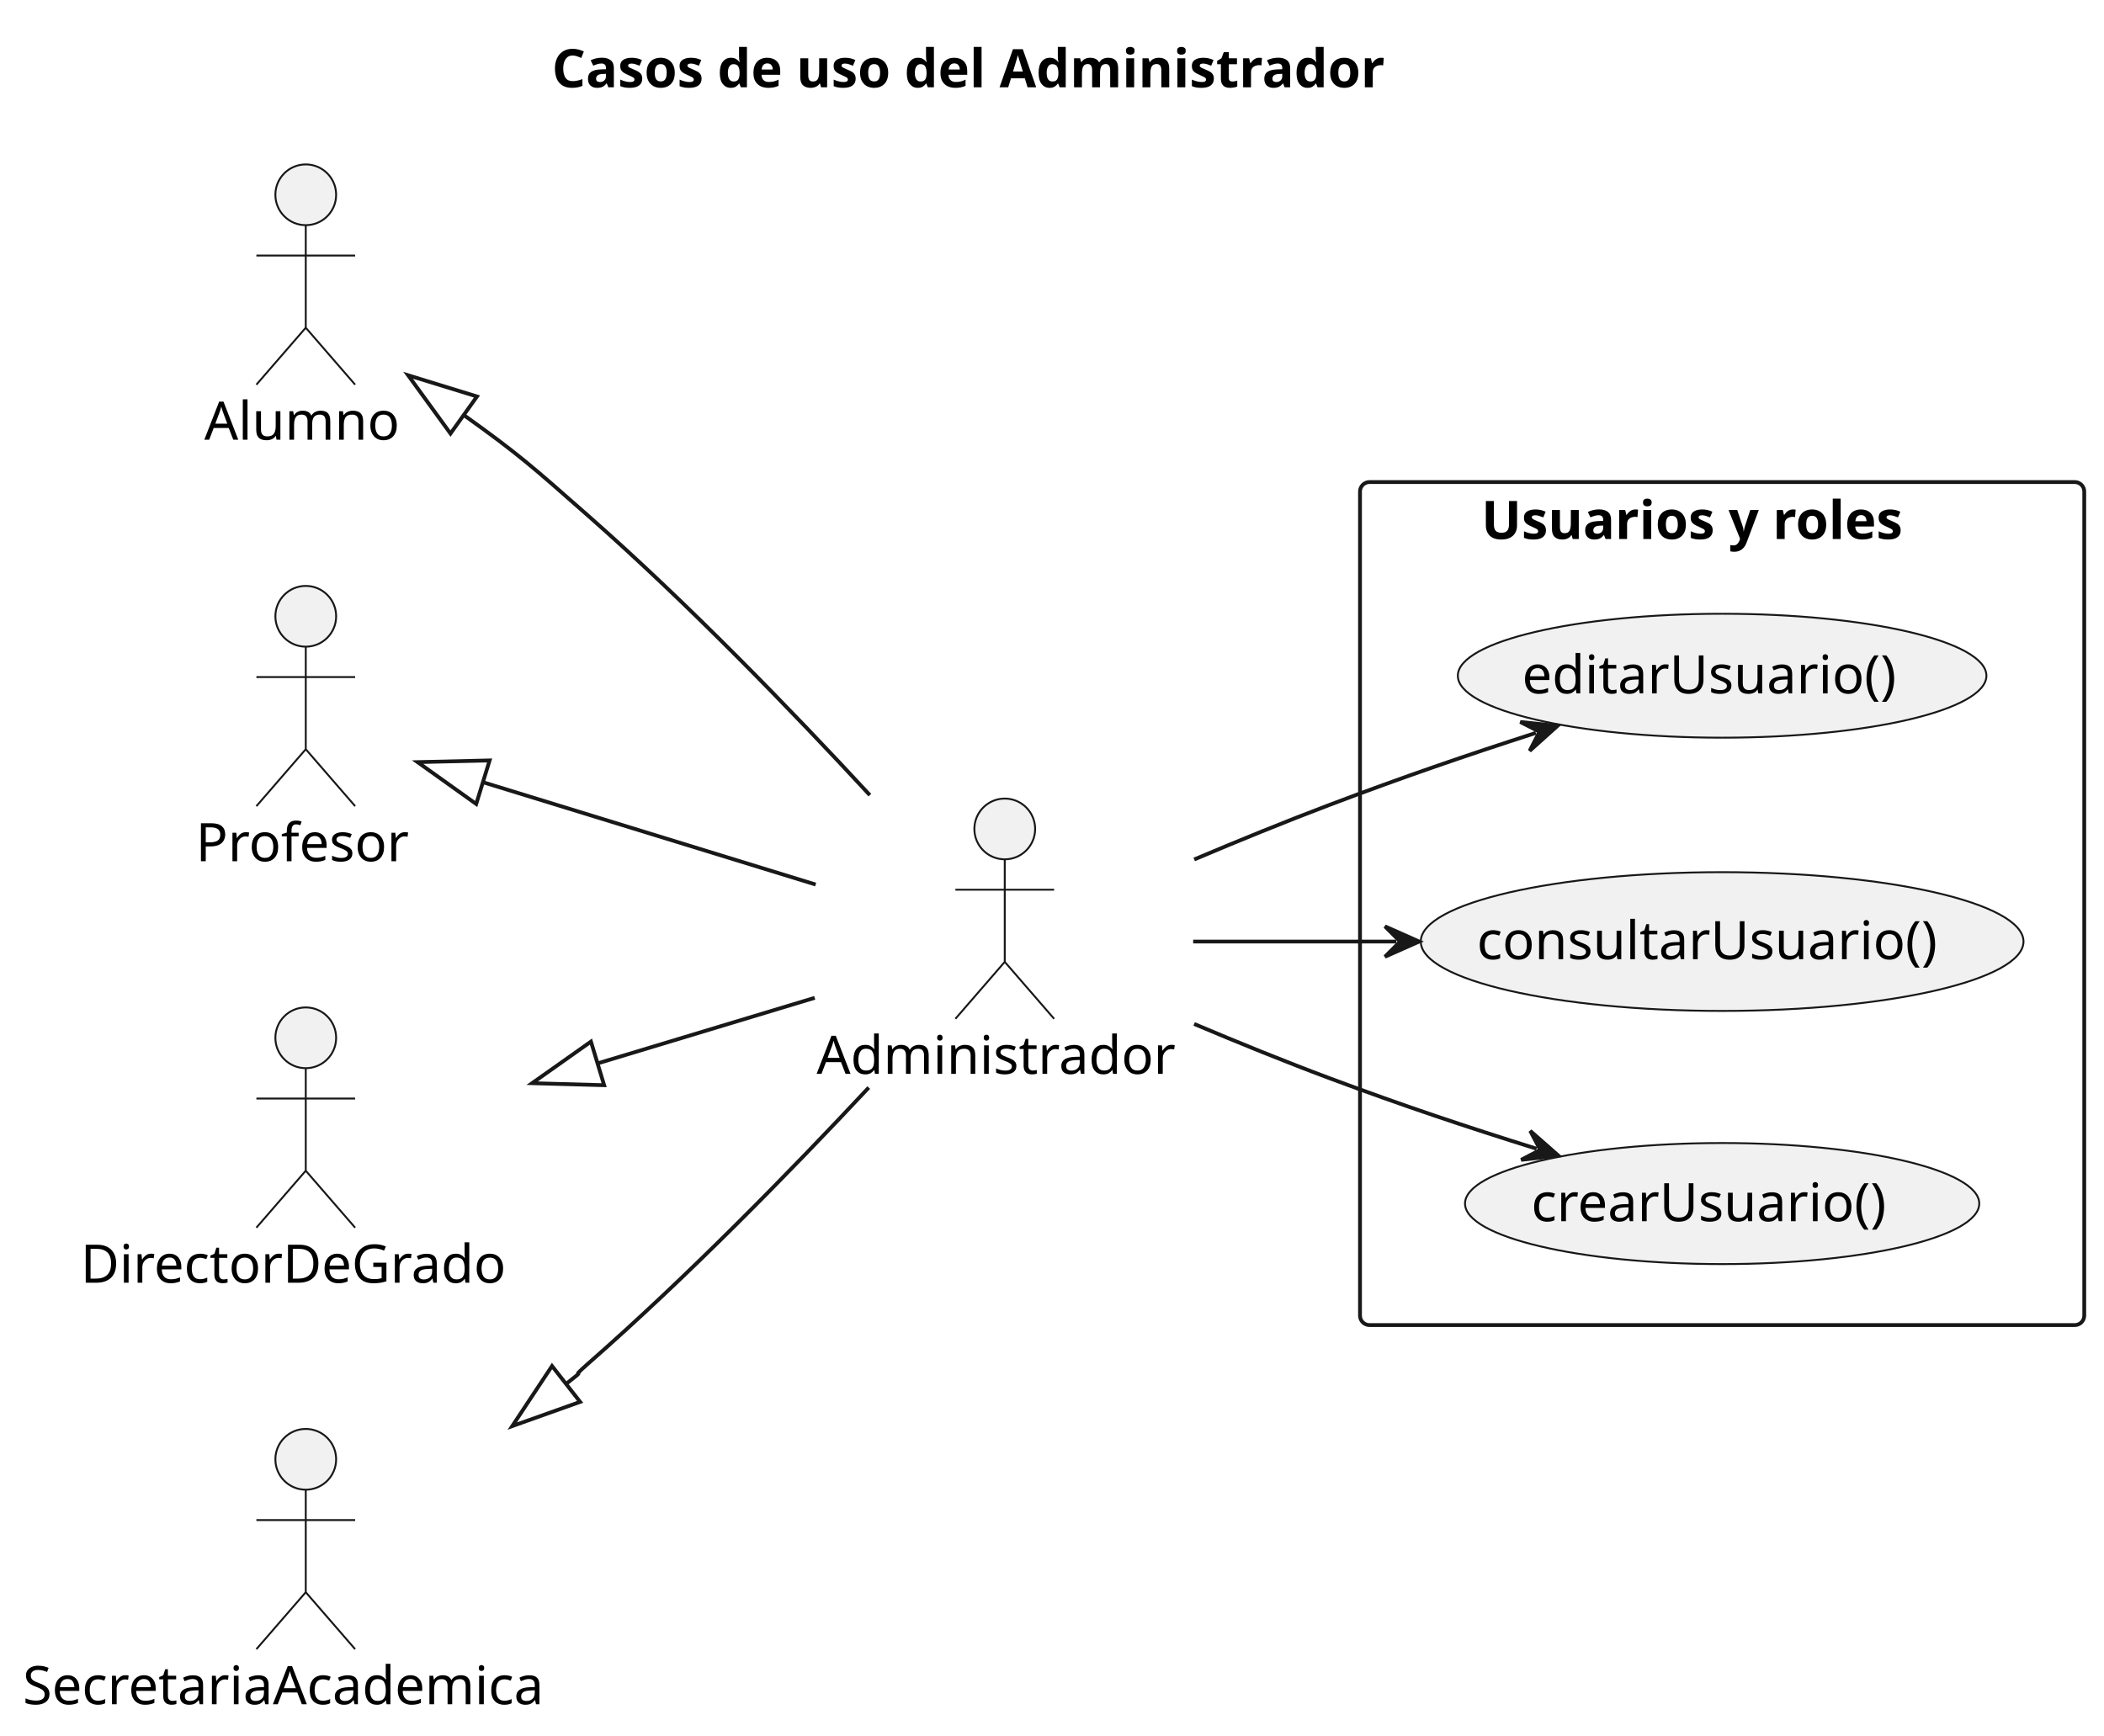
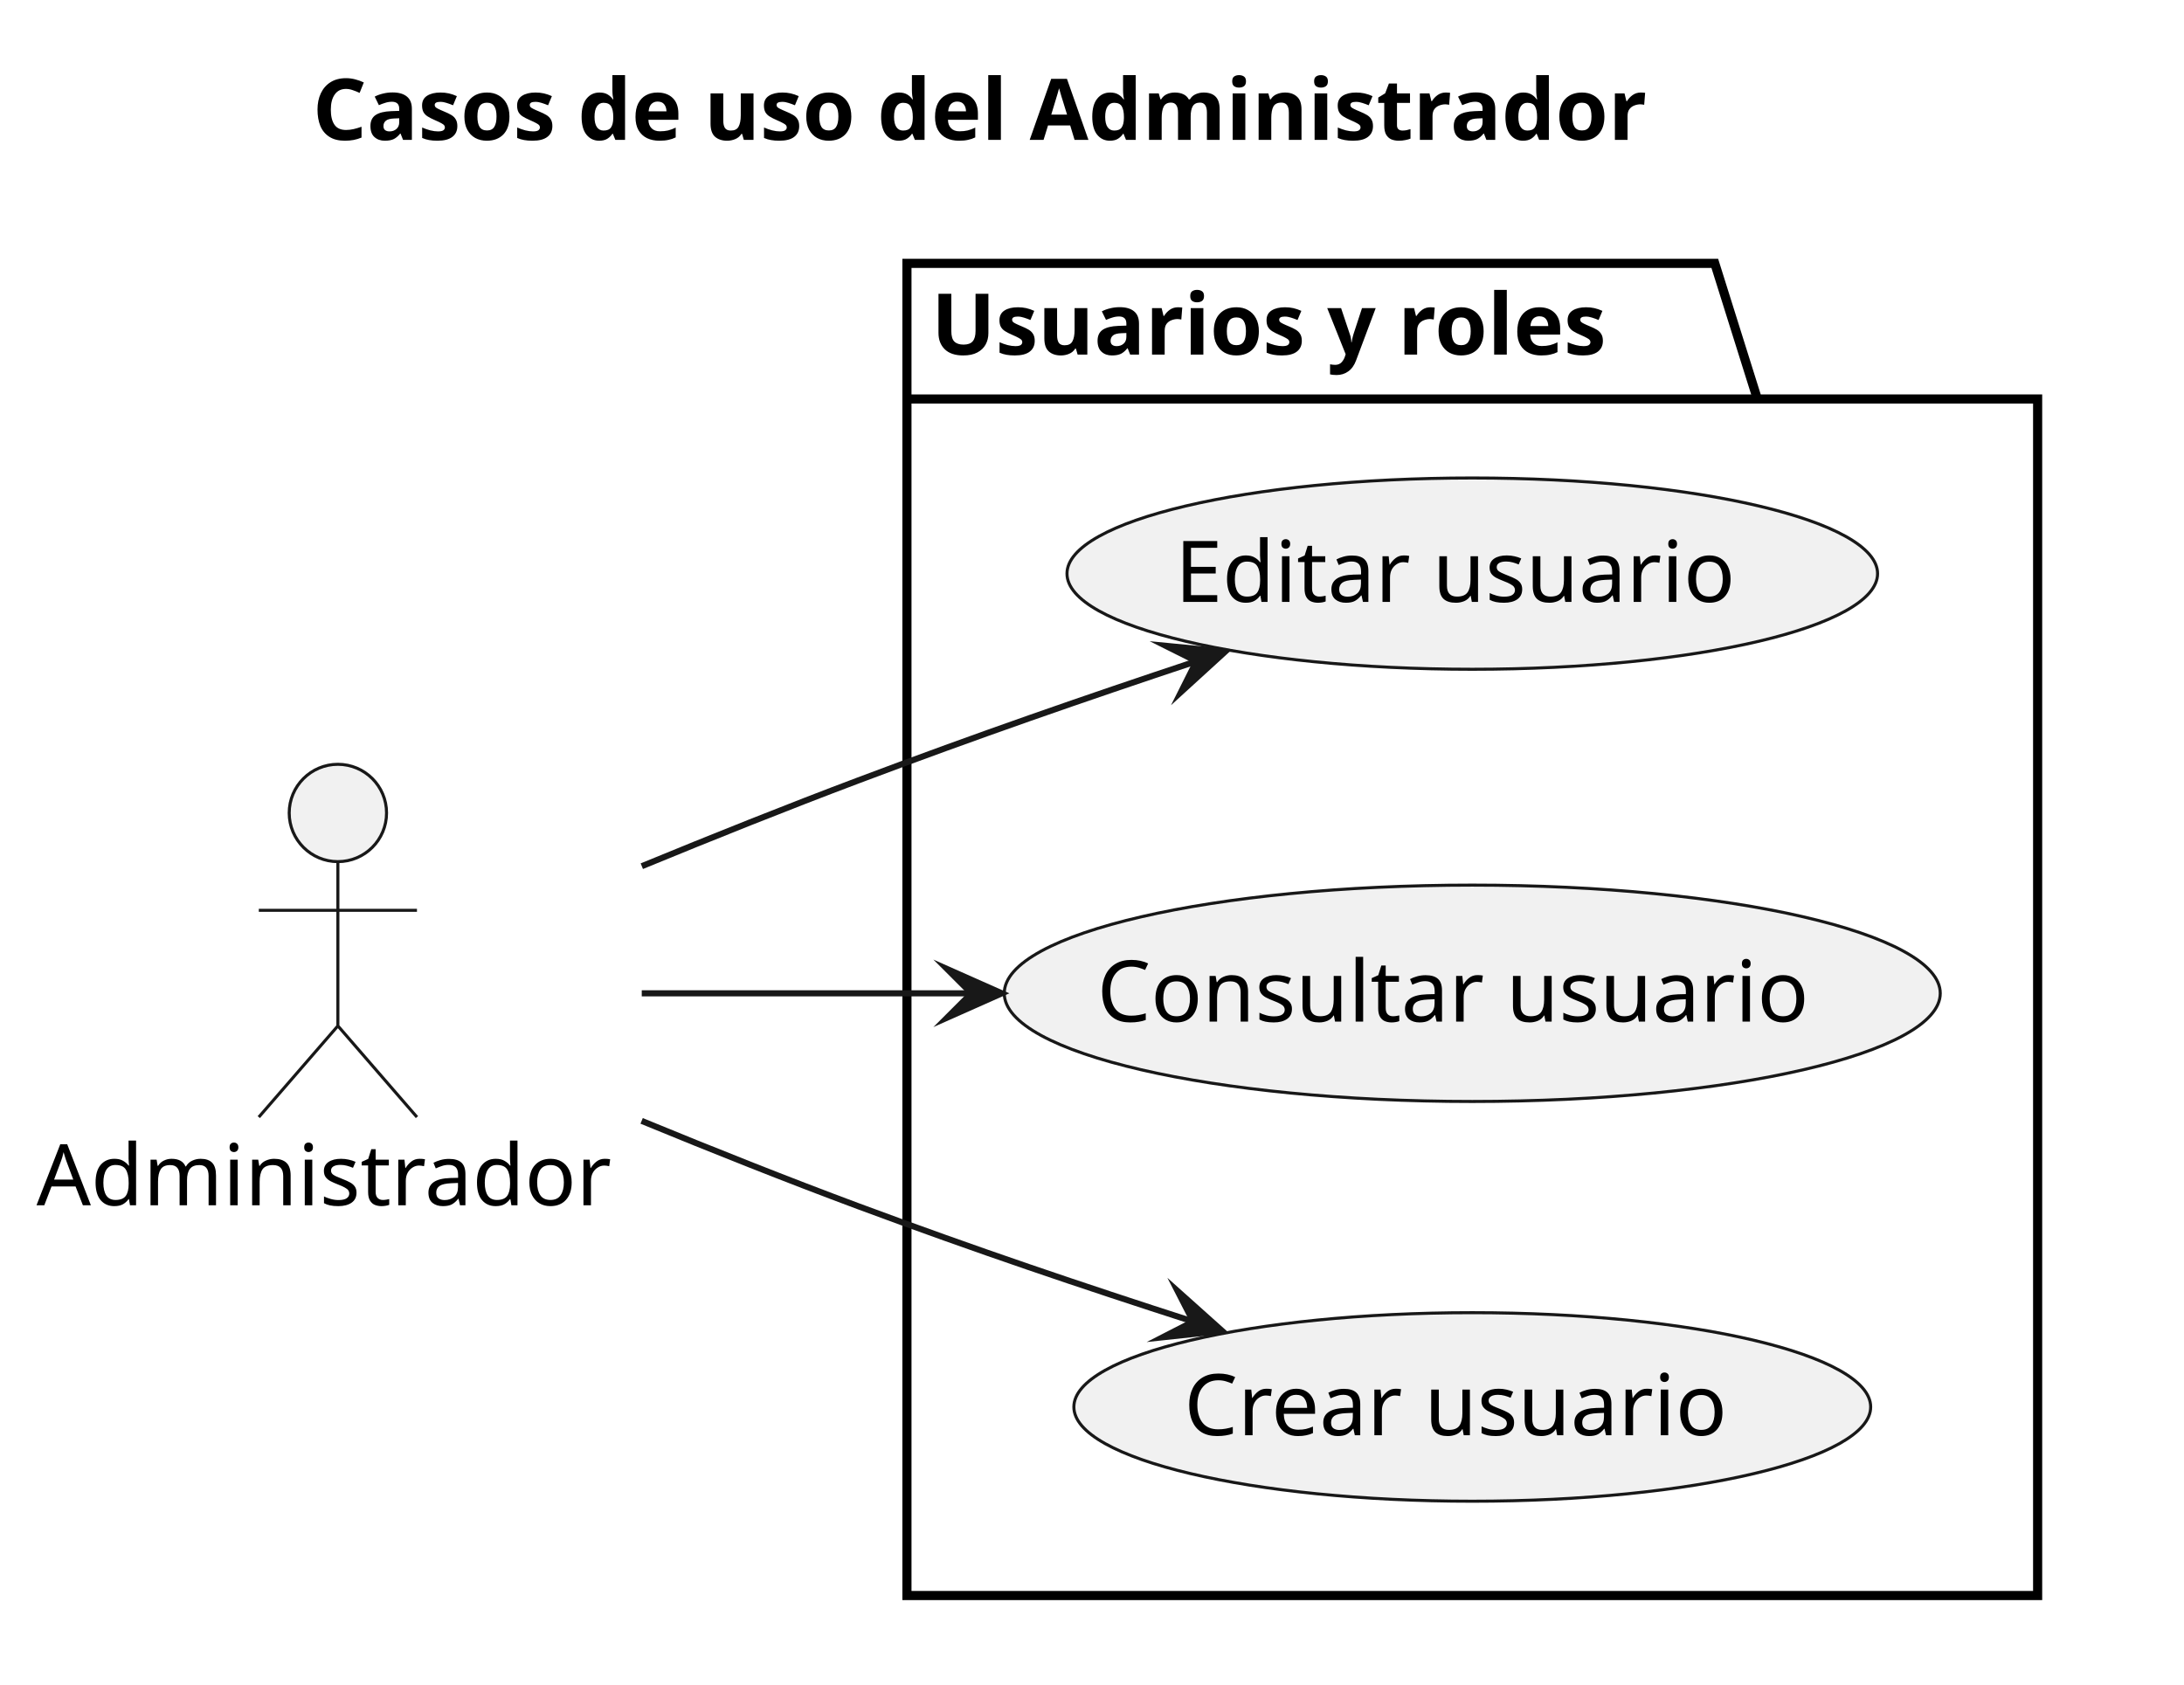
- <svg xmlns="http://www.w3.org/2000/svg" contentStyleType="text/css" data-diagram-type="DESCRIPTION" height="457px" preserveAspectRatio="none" style="width:554px;height:457px;background:#FFFFFF;" version="1.1" viewBox="0 0 554 457" width="554px" zoomAndPan="magnify">
+ <svg xmlns="http://www.w3.org/2000/svg" version="1.1" data-diagram-type="DESCRIPTION" style="width:359px;height:277px;background:#FFFFFF;" width="359px" height="277px" viewBox="0 0 359 277" zoomAndPan="magnify" preserveAspectRatio="none" contentStyleType="text/css">
  <defs />
  <g>
    <g class="title" data-source-line="1">
-       <text fill="#000000" font-family="sans-serif" font-size="14" font-weight="bold" lengthAdjust="spacing" textLength="250.182" x="145.309" y="22.995">Casos de uso del Administrador</text>
+       <text x="51.379" y="22.995" fill="#000000" font-size="14" lengthAdjust="spacing" textLength="250.182" font-weight="700" font-family="sans-serif">Casos de uso del Administrador</text>
    </g>
-     <g class="cluster" data-qualified-name="Usuarios y roles" data-source-line="17" id="ent0011">
-       <rect fill="none" height="222" rx="2.5" ry="2.5" style="stroke:#181818;stroke-width:1;" width="190.7" x="358.1" y="126.947" />
-       <text fill="#000000" font-family="sans-serif" font-size="14" font-weight="bold" lengthAdjust="spacing" textLength="126.793" x="390.053" y="141.942">Usuarios y roles</text>
+     <g class="cluster" data-qualified-name="Usuarios y roles" id="ent0002" data-source-line="7">
+       <polygon points="149.08,43.297,281.873,43.297,288.873,65.594,334.94,65.594,334.94,262.297,149.08,262.297,149.08,43.297" fill="none" style="stroke:#000000;stroke-width:1.5;stroke-linejoin:miter;stroke-miterlimit:10;" />
+       <line x1="149.08" y1="65.594" x2="288.873" y2="65.594" style="stroke:#000000;stroke-width:1.5;" />
+       <text x="153.08" y="58.292" fill="#000000" font-size="14" lengthAdjust="spacing" textLength="126.793" font-weight="700" font-family="sans-serif">Usuarios y roles</text>
    </g>
-     <g class="entity" data-qualified-name="Usuarios y roles.UsuariosCrear" data-source-line="18" id="ent0012">
-       <ellipse cx="453.453" cy="316.947" fill="#F1F1F1" rx="67.703" ry="15.941" style="stroke:#181818;stroke-width:0.5;" />
-       <text fill="#000000" font-family="sans-serif" font-size="14" lengthAdjust="spacing" textLength="100.529" x="403.188" y="321.596">crearUsuario()</text>
+     <g class="entity" data-qualified-name="Usuarios y roles.UsuariosCrear" id="ent0003" data-source-line="8">
+       <ellipse cx="242.008" cy="231.294" rx="65.488" ry="15.498" fill="#F1F1F1" style="stroke:#181818;stroke-width:0.5;" />
+       <text x="194.628" y="235.943" fill="#000000" font-size="14" lengthAdjust="spacing" textLength="94.76" font-family="sans-serif">Crear usuario</text>
    </g>
-     <g class="entity" data-qualified-name="Usuarios y roles.UsuariosConsultar" data-source-line="19" id="ent0013">
-       <ellipse cx="453.451" cy="247.947" fill="#F1F1F1" rx="79.351" ry="18.27" style="stroke:#181818;stroke-width:0.5;" />
-       <text fill="#000000" font-family="sans-serif" font-size="14" lengthAdjust="spacing" textLength="129.144" x="388.879" y="252.595">consultarUsuario()</text>
+     <g class="entity" data-qualified-name="Usuarios y roles.UsuariosConsultar" id="ent0004" data-source-line="9">
+       <ellipse cx="242.007" cy="163.292" rx="76.927" ry="17.785" fill="#F1F1F1" style="stroke:#181818;stroke-width:0.5;" />
+       <text x="180.32" y="167.941" fill="#000000" font-size="14" lengthAdjust="spacing" textLength="123.375" font-family="sans-serif">Consultar usuario</text>
    </g>
-     <g class="entity" data-qualified-name="Usuarios y roles.UsuariosEditar" data-source-line="20" id="ent0014">
-       <ellipse cx="453.449" cy="177.945" fill="#F1F1F1" rx="69.589" ry="16.318" style="stroke:#181818;stroke-width:0.5;" />
-       <text fill="#000000" font-family="sans-serif" font-size="14" lengthAdjust="spacing" textLength="105.342" x="400.779" y="182.593">editarUsuario()</text>
+     <g class="entity" data-qualified-name="Usuarios y roles.UsuariosEditar" id="ent0005" data-source-line="10">
+       <ellipse cx="242.01" cy="94.301" rx="66.62" ry="15.724" fill="#F1F1F1" style="stroke:#181818;stroke-width:0.5;" />
+       <text x="193.147" y="98.949" fill="#000000" font-size="14" lengthAdjust="spacing" textLength="97.727" font-family="sans-serif">Editar usuario</text>
    </g>
-     <g class="entity" data-qualified-name="Alumno" data-source-line="5" id="ent0002">
-       <ellipse cx="80.508" cy="51.297" fill="#F1F1F1" rx="8" ry="8" style="stroke:#181818;stroke-width:0.5;" />
-       <path d="M80.508,59.297 L80.508,86.297 M67.508,67.297 L93.508,67.297 M80.508,86.297 L67.508,101.297 M80.508,86.297 L93.508,101.297" fill="none" style="stroke:#181818;stroke-width:0.5;" />
-       <text fill="#000000" font-family="sans-serif" font-size="14" lengthAdjust="spacing" textLength="53.416" x="53.8" y="115.792">Alumno</text>
+     <g class="entity" data-qualified-name="Administrador" id="ent0001" data-source-line="5">
+       <ellipse cx="55.54" cy="133.647" rx="8" ry="8" fill="#F1F1F1" style="stroke:#181818;stroke-width:0.5;" />
+       <path d="M55.54,141.647 L55.54,168.647 M42.54,149.647 L68.54,149.647 M55.54,168.647 L42.54,183.647 M55.54,168.647 L68.54,183.647" style="stroke:#181818;stroke-width:0.5;" fill="none" />
+       <text x="6" y="198.142" fill="#000000" font-size="14" lengthAdjust="spacing" textLength="99.08" font-family="sans-serif">Administrador</text>
    </g>
-     <g class="entity" data-qualified-name="Profesor" data-source-line="6" id="ent0003">
-       <ellipse cx="80.51" cy="162.297" fill="#F1F1F1" rx="8" ry="8" style="stroke:#181818;stroke-width:0.5;" />
-       <path d="M80.51,170.297 L80.51,197.297 M67.51,178.297 L93.51,178.297 M80.51,197.297 L67.51,212.297 M80.51,197.297 L93.51,212.297" fill="none" style="stroke:#181818;stroke-width:0.5;" />
-       <text fill="#000000" font-family="sans-serif" font-size="14" lengthAdjust="spacing" textLength="57.921" x="51.55" y="226.792">Profesor</text>
+     <g class="link" data-entity-1="ent0001" data-entity-2="ent0003" id="lnk6" data-source-line="13" data-link-type="dependency">
+       <path d="M105.47,184.267 C117.08,189.047 129.47,193.977 141.08,198.297 C160.6,205.547 177.801,211.353 196.141,217.263" style="stroke:#181818;stroke-width:1;" fill="none" id="Administrador-to-UsuariosCrear" />
+       <polygon points="200.9,218.797,193.561,212.229,196.141,217.263,191.107,219.844,200.9,218.797" fill="#181818" style="stroke:#181818;stroke-width:1;stroke-linejoin:miter;stroke-miterlimit:10;" />
    </g>
-     <g class="entity" data-qualified-name="DirectorDeGrado" data-source-line="7" id="ent0004">
-       <ellipse cx="80.508" cy="273.297" fill="#F1F1F1" rx="8" ry="8" style="stroke:#181818;stroke-width:0.5;" />
-       <path d="M80.508,281.297 L80.508,308.297 M67.508,289.297 L93.508,289.297 M80.508,308.297 L67.508,323.297 M80.508,308.297 L93.508,323.297" fill="none" style="stroke:#181818;stroke-width:0.5;" />
-       <text fill="#000000" font-family="sans-serif" font-size="14" lengthAdjust="spacing" textLength="118.576" x="21.22" y="337.792">DirectorDeGrado</text>
+     <g class="link" data-entity-1="ent0001" data-entity-2="ent0004" id="lnk7" data-source-line="14" data-link-type="dependency">
+       <path d="M105.49,163.297 C123.63,163.297 139.67,163.297 159.68,163.297" style="stroke:#181818;stroke-width:1;" fill="none" id="Administrador-to-UsuariosConsultar" />
+       <polygon points="164.68,163.297,155.68,159.297,159.68,163.297,155.68,167.297,164.68,163.297" fill="#181818" style="stroke:#181818;stroke-width:1;stroke-linejoin:miter;stroke-miterlimit:10;" />
    </g>
-     <g class="entity" data-qualified-name="SecretariaAcademica" data-source-line="8" id="ent0005">
-       <ellipse cx="80.508" cy="384.297" fill="#F1F1F1" rx="8" ry="8" style="stroke:#181818;stroke-width:0.5;" />
-       <path d="M80.508,392.297 L80.508,419.297 M67.508,400.297 L93.508,400.297 M80.508,419.297 L67.508,434.297 M80.508,419.297 L93.508,434.297" fill="none" style="stroke:#181818;stroke-width:0.5;" />
-       <text fill="#000000" font-family="sans-serif" font-size="14" lengthAdjust="spacing" textLength="149.017" x="6" y="448.792">SecretariaAcademica</text>
-     </g>
-     <g class="entity" data-qualified-name="Administrador" data-source-line="9" id="ent0006">
-       <ellipse cx="264.56" cy="218.297" fill="#F1F1F1" rx="8" ry="8" style="stroke:#181818;stroke-width:0.5;" />
-       <path d="M264.56,226.297 L264.56,253.297 M251.56,234.297 L277.56,234.297 M264.56,253.297 L251.56,268.297 M264.56,253.297 L277.56,268.297" fill="none" style="stroke:#181818;stroke-width:0.5;" />
-       <text fill="#000000" font-family="sans-serif" font-size="14" lengthAdjust="spacing" textLength="99.08" x="215.02" y="282.792">Administrador</text>
-     </g>
-     <g class="link" data-entity-1="ent0002" data-entity-2="ent0006" data-link-type="extension" data-source-line="12" id="lnk7">
-       <path d="M122.105,109.293 C136.544,119.613 139.94,122.677 155.02,135.947 C181.14,158.937 208.38,187.067 229.04,209.387" fill="none" id="Alumno-backto-Administrador" style="stroke:#181818;stroke-width:1;" />
-       <polygon fill="none" points="107.46,98.827,118.616,114.174,125.593,104.412,107.46,98.827" style="stroke:#181818;stroke-width:1;" />
-     </g>
-     <g class="link" data-entity-1="ent0003" data-entity-2="ent0006" data-link-type="extension" data-source-line="13" id="lnk8">
-       <path d="M127.155,205.987 C155.155,214.597 181.27,222.637 214.77,232.937" fill="none" id="Profesor-backto-Administrador" style="stroke:#181818;stroke-width:1;" />
-       <polygon fill="none" points="109.95,200.697,125.391,211.722,128.918,200.252,109.95,200.697" style="stroke:#181818;stroke-width:1;" />
-     </g>
-     <g class="link" data-entity-1="ent0004" data-entity-2="ent0006" data-link-type="extension" data-source-line="14" id="lnk9">
-       <path d="M157.34,280.037 C181.35,272.777 191.6,269.687 214.52,262.767" fill="none" id="DirectorDeGrado-backto-Administrador" style="stroke:#181818;stroke-width:1;" />
-       <polygon fill="none" points="140.11,285.247,159.076,285.78,155.603,274.294,140.11,285.247" style="stroke:#181818;stroke-width:1;" />
-     </g>
-     <g class="link" data-entity-1="ent0005" data-entity-2="ent0006" data-link-type="extension" data-source-line="15" id="lnk10">
-       <path d="M149.053,364.451 C155.963,359.041 148.66,364.517 155.02,358.947 C180.97,336.217 208.1,308.467 228.75,286.397" fill="none" id="SecretariaAcademica-backto-Administrador" style="stroke:#181818;stroke-width:1;" />
-       <polygon fill="none" points="134.88,375.547,152.752,369.175,145.354,359.726,134.88,375.547" style="stroke:#181818;stroke-width:1;" />
-     </g>
-     <g class="link" data-entity-1="ent0006" data-entity-2="ent0012" data-link-type="dependency" data-source-line="23" id="lnk15">
-       <path d="M314.43,269.647 C326.04,274.557 338.44,279.597 350.1,283.947 C369.69,291.257 386.004,296.694 404.594,302.514" fill="none" id="Administrador-to-UsuariosCrear" style="stroke:#181818;stroke-width:1;" />
-       <polygon fill="#181818" points="410.32,304.307,402.926,297.801,405.548,302.813,400.536,305.435,410.32,304.307" style="stroke:#181818;stroke-width:1;" />
-     </g>
-     <g class="link" data-entity-1="ent0006" data-entity-2="ent0013" data-link-type="dependency" data-source-line="24" id="lnk16">
-       <path d="M314.17,247.947 C332.34,247.947 347.48,247.947 367.67,247.947" fill="none" id="Administrador-to-UsuariosConsultar" style="stroke:#181818;stroke-width:1;" />
-       <polygon fill="#181818" points="373.67,247.947,364.67,243.947,368.67,247.947,364.67,251.947,373.67,247.947" style="stroke:#181818;stroke-width:1;" />
-     </g>
-     <g class="link" data-entity-1="ent0006" data-entity-2="ent0014" data-link-type="dependency" data-source-line="25" id="lnk17">
-       <path d="M314.45,226.327 C326.06,221.417 338.46,216.347 350.1,211.947 C369.62,204.557 385.851,199.004 404.392,193.004" fill="none" id="Administrador-to-UsuariosEditar" style="stroke:#181818;stroke-width:1;" />
-       <polygon fill="#181818" points="410.1,191.157,400.306,190.122,405.343,192.696,402.769,197.734,410.1,191.157" style="stroke:#181818;stroke-width:1;" />
+     <g class="link" data-entity-1="ent0001" data-entity-2="ent0005" id="lnk8" data-source-line="15" data-link-type="dependency">
+       <path d="M105.5,142.397 C117.11,137.617 129.48,132.667 141.08,128.297 C160.8,120.867 178.226,114.837 196.666,108.697" style="stroke:#181818;stroke-width:1;" fill="none" id="Administrador-to-UsuariosEditar" />
+       <polygon points="201.41,107.117,191.607,106.165,196.666,108.697,194.135,113.755,201.41,107.117" fill="#181818" style="stroke:#181818;stroke-width:1;stroke-linejoin:miter;stroke-miterlimit:10;" />
    </g>
  </g>
</svg>
